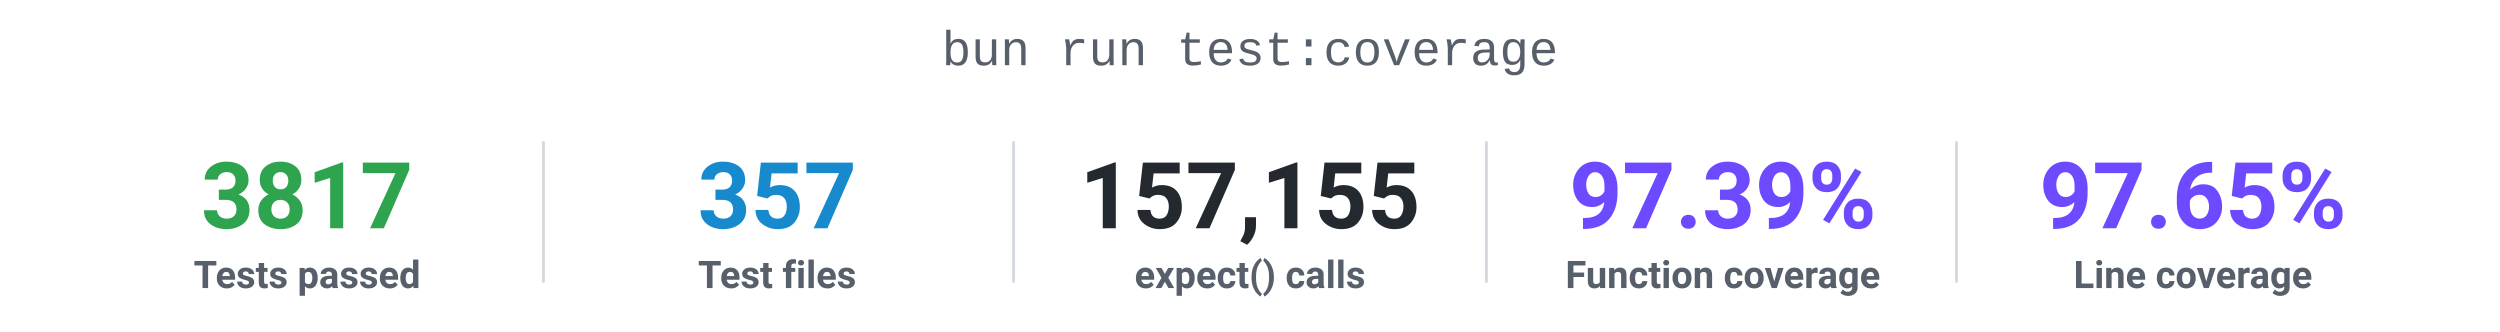
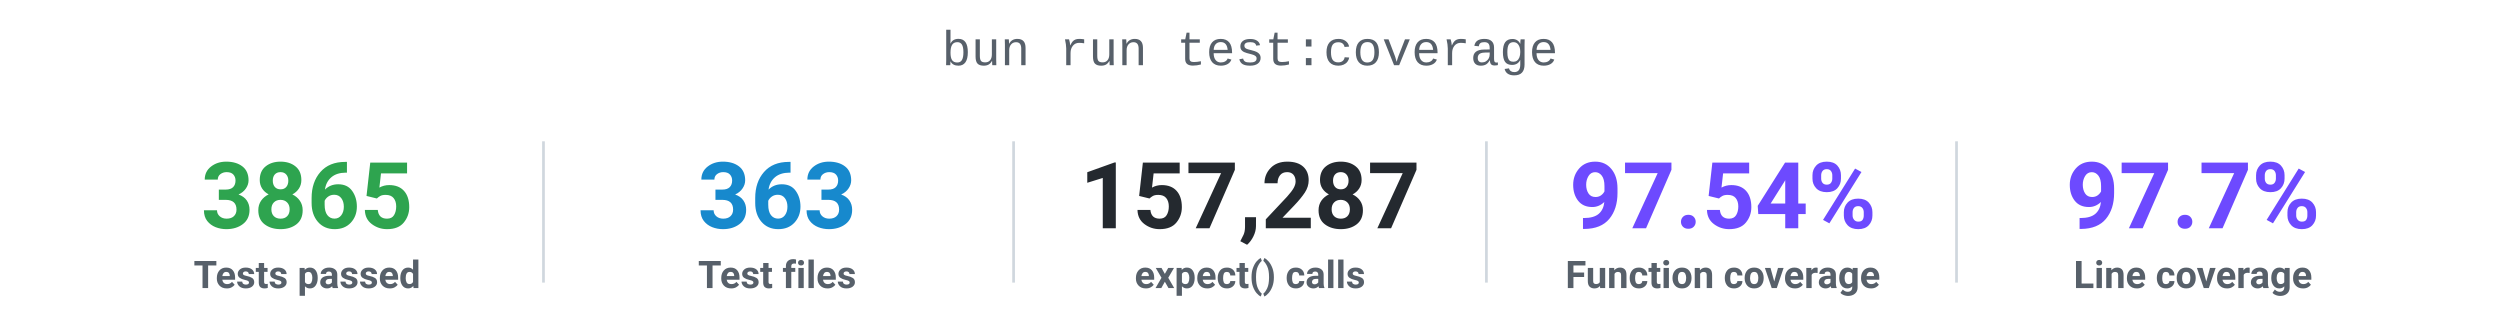
- <svg xmlns="http://www.w3.org/2000/svg" viewBox="0 0 920 122" width="920" height="122" role="img" aria-label="bun run test:coverage — 3817 tests passed, 357 test files, 157,155 expect() calls, 97.39% function coverage, 97.65% line coverage">
+ <svg xmlns="http://www.w3.org/2000/svg" viewBox="0 0 920 122" width="920" height="122" role="img" aria-label="bun run test:coverage — 3865 tests passed, 363 test files, 157,287 expect() calls, 97.54% function coverage, 97.7% line coverage">
  <style>
    .cmd { font-family: ui-monospace, SFMono-Regular, 'SF Mono', Menlo, Consolas, 'Liberation Mono', monospace; font-weight: 500; font-size: 18px; }
    .val { font-family: system-ui, -apple-system, BlinkMacSystemFont, 'Segoe UI', Roboto, sans-serif; font-weight: 700; font-size: 34px; }
    .lbl { font-family: system-ui, -apple-system, BlinkMacSystemFont, 'Segoe UI', Roboto, sans-serif; font-weight: 600; font-size: 14px; }
  </style>
  <text x="460" y="24" text-anchor="middle" class="cmd" fill="#57606a">bun run test:coverage</text>
  <line x1="200" y1="52" x2="200" y2="104" stroke="#d0d7de" stroke-width="1" />
  <line x1="373" y1="52" x2="373" y2="104" stroke="#d0d7de" stroke-width="1" />
  <line x1="547" y1="52" x2="547" y2="104" stroke="#d0d7de" stroke-width="1" />
  <line x1="720" y1="52" x2="720" y2="104" stroke="#d0d7de" stroke-width="1" />
-   <text x="113" y="84" text-anchor="middle" class="val" fill="#2ea44f">3817</text>
+   <text x="113" y="84" text-anchor="middle" class="val" fill="#2ea44f">3865</text>
  <text x="113" y="106" text-anchor="middle" class="lbl" fill="#57606a">Tests passed</text>
-   <text x="286" y="84" text-anchor="middle" class="val" fill="#1789cd">357</text>
+   <text x="286" y="84" text-anchor="middle" class="val" fill="#1789cd">363</text>
  <text x="286" y="106" text-anchor="middle" class="lbl" fill="#57606a">Test files</text>
-   <text x="460" y="84" text-anchor="middle" class="val" fill="#24292f">157,155</text>
+   <text x="460" y="84" text-anchor="middle" class="val" fill="#24292f">157,287</text>
  <text x="460" y="106" text-anchor="middle" class="lbl" fill="#57606a">expect() calls</text>
-   <text x="634" y="84" text-anchor="middle" class="val" fill="#6d4aff">97.39%</text>
+   <text x="634" y="84" text-anchor="middle" class="val" fill="#6d4aff">97.54%</text>
  <text x="634" y="106" text-anchor="middle" class="lbl" fill="#57606a">Function coverage</text>
-   <text x="807" y="84" text-anchor="middle" class="val" fill="#6d4aff">97.65%</text>
+   <text x="807" y="84" text-anchor="middle" class="val" fill="#6d4aff">97.7%</text>
  <text x="807" y="106" text-anchor="middle" class="lbl" fill="#57606a">Line coverage</text>
</svg>
